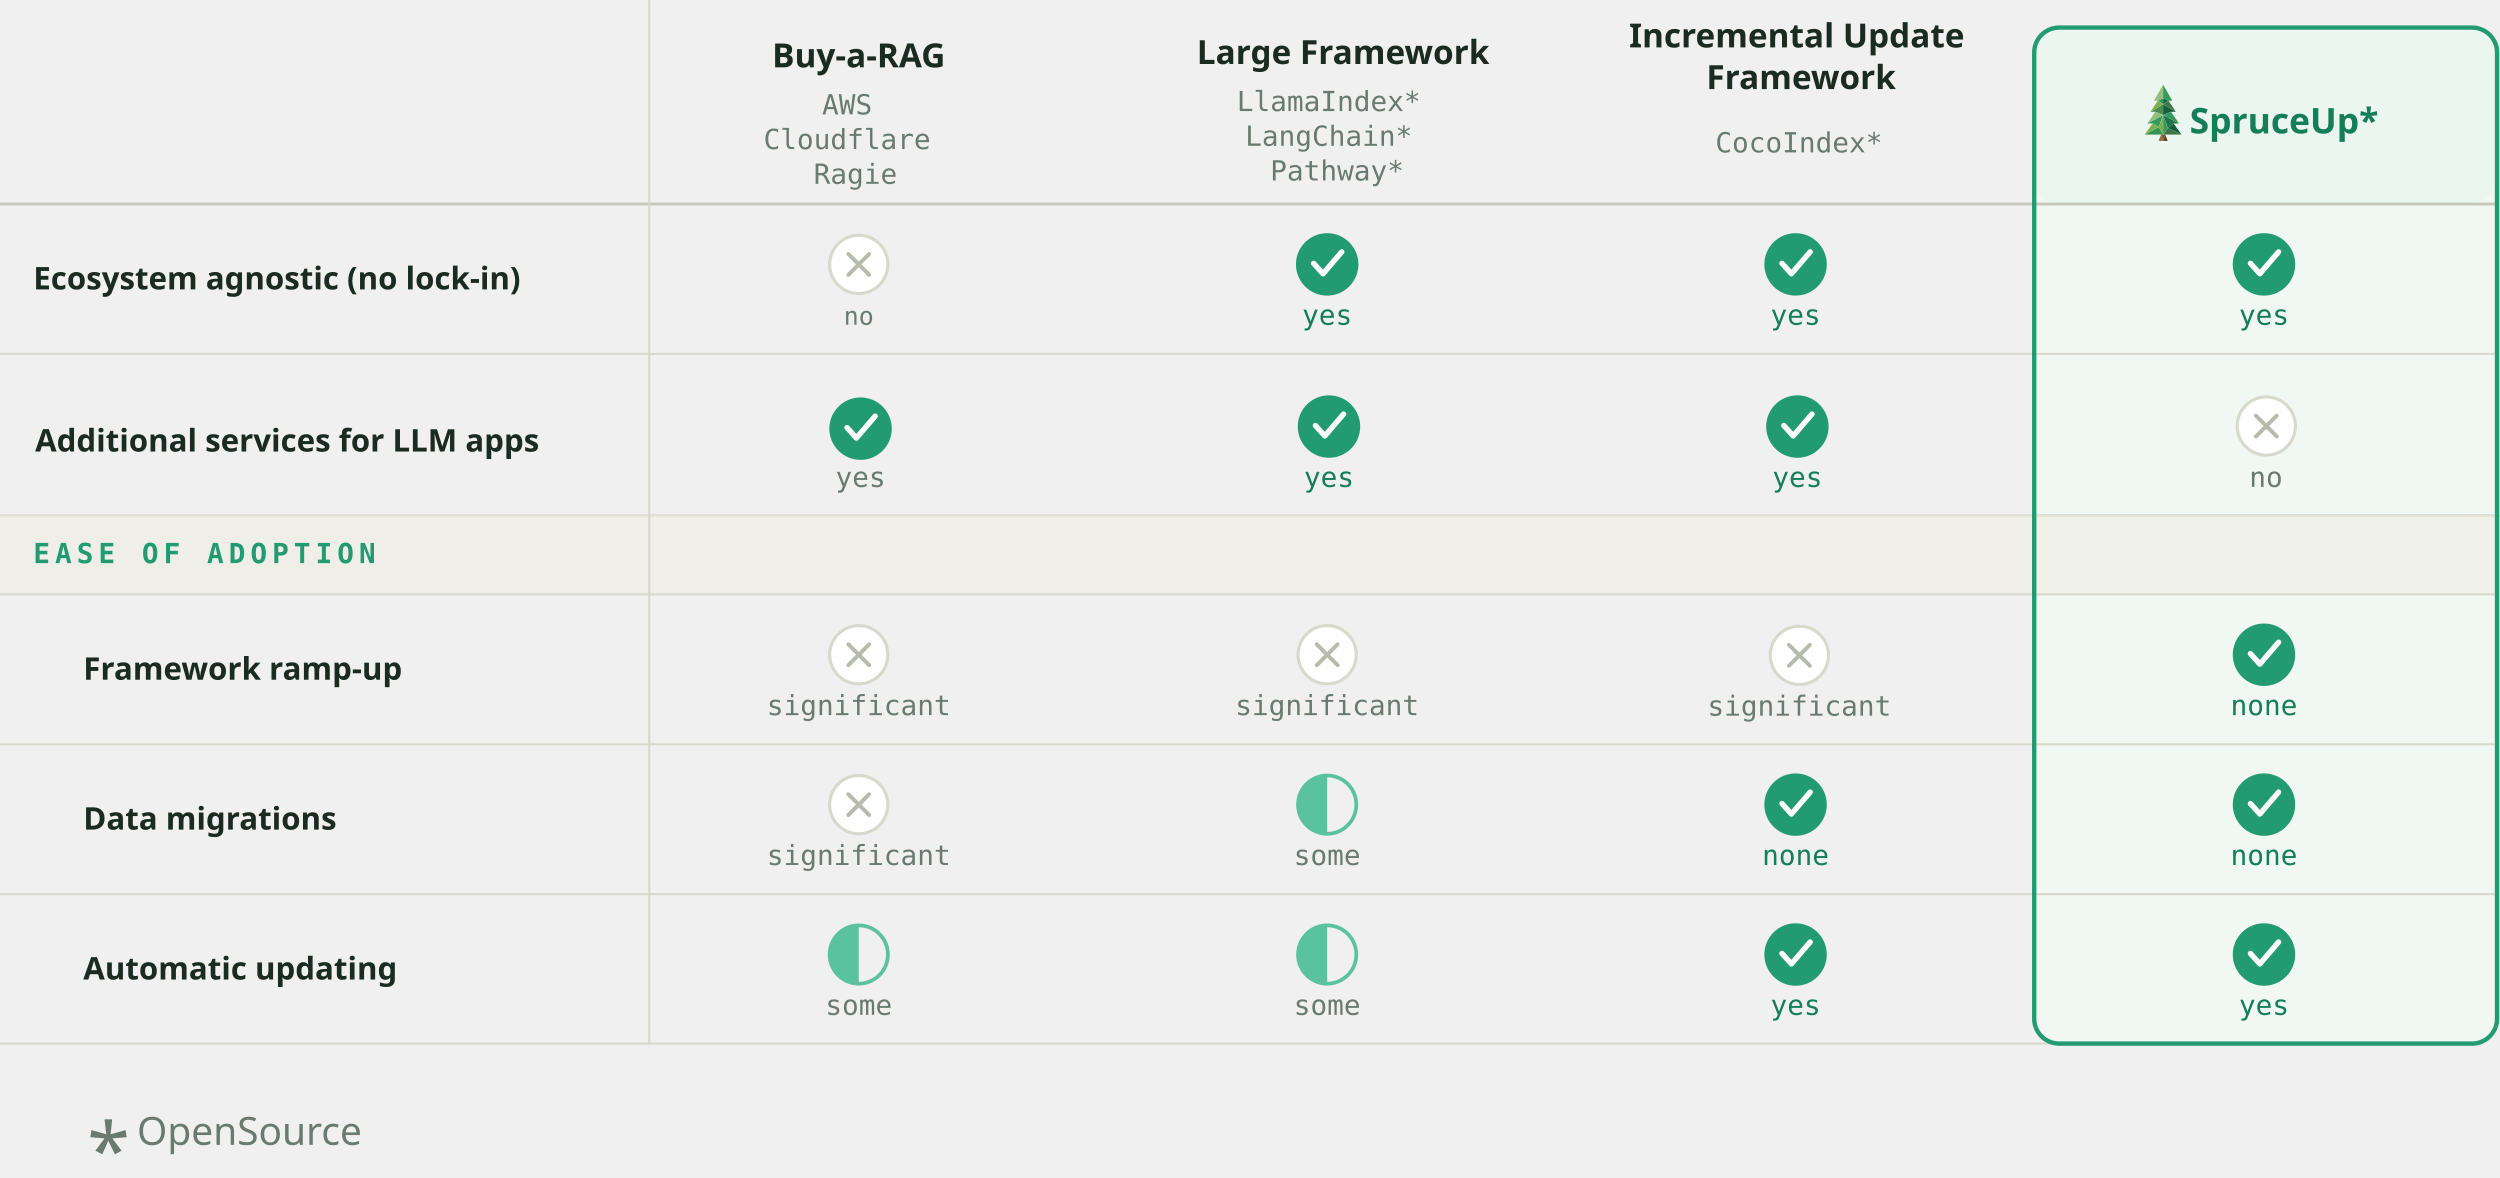
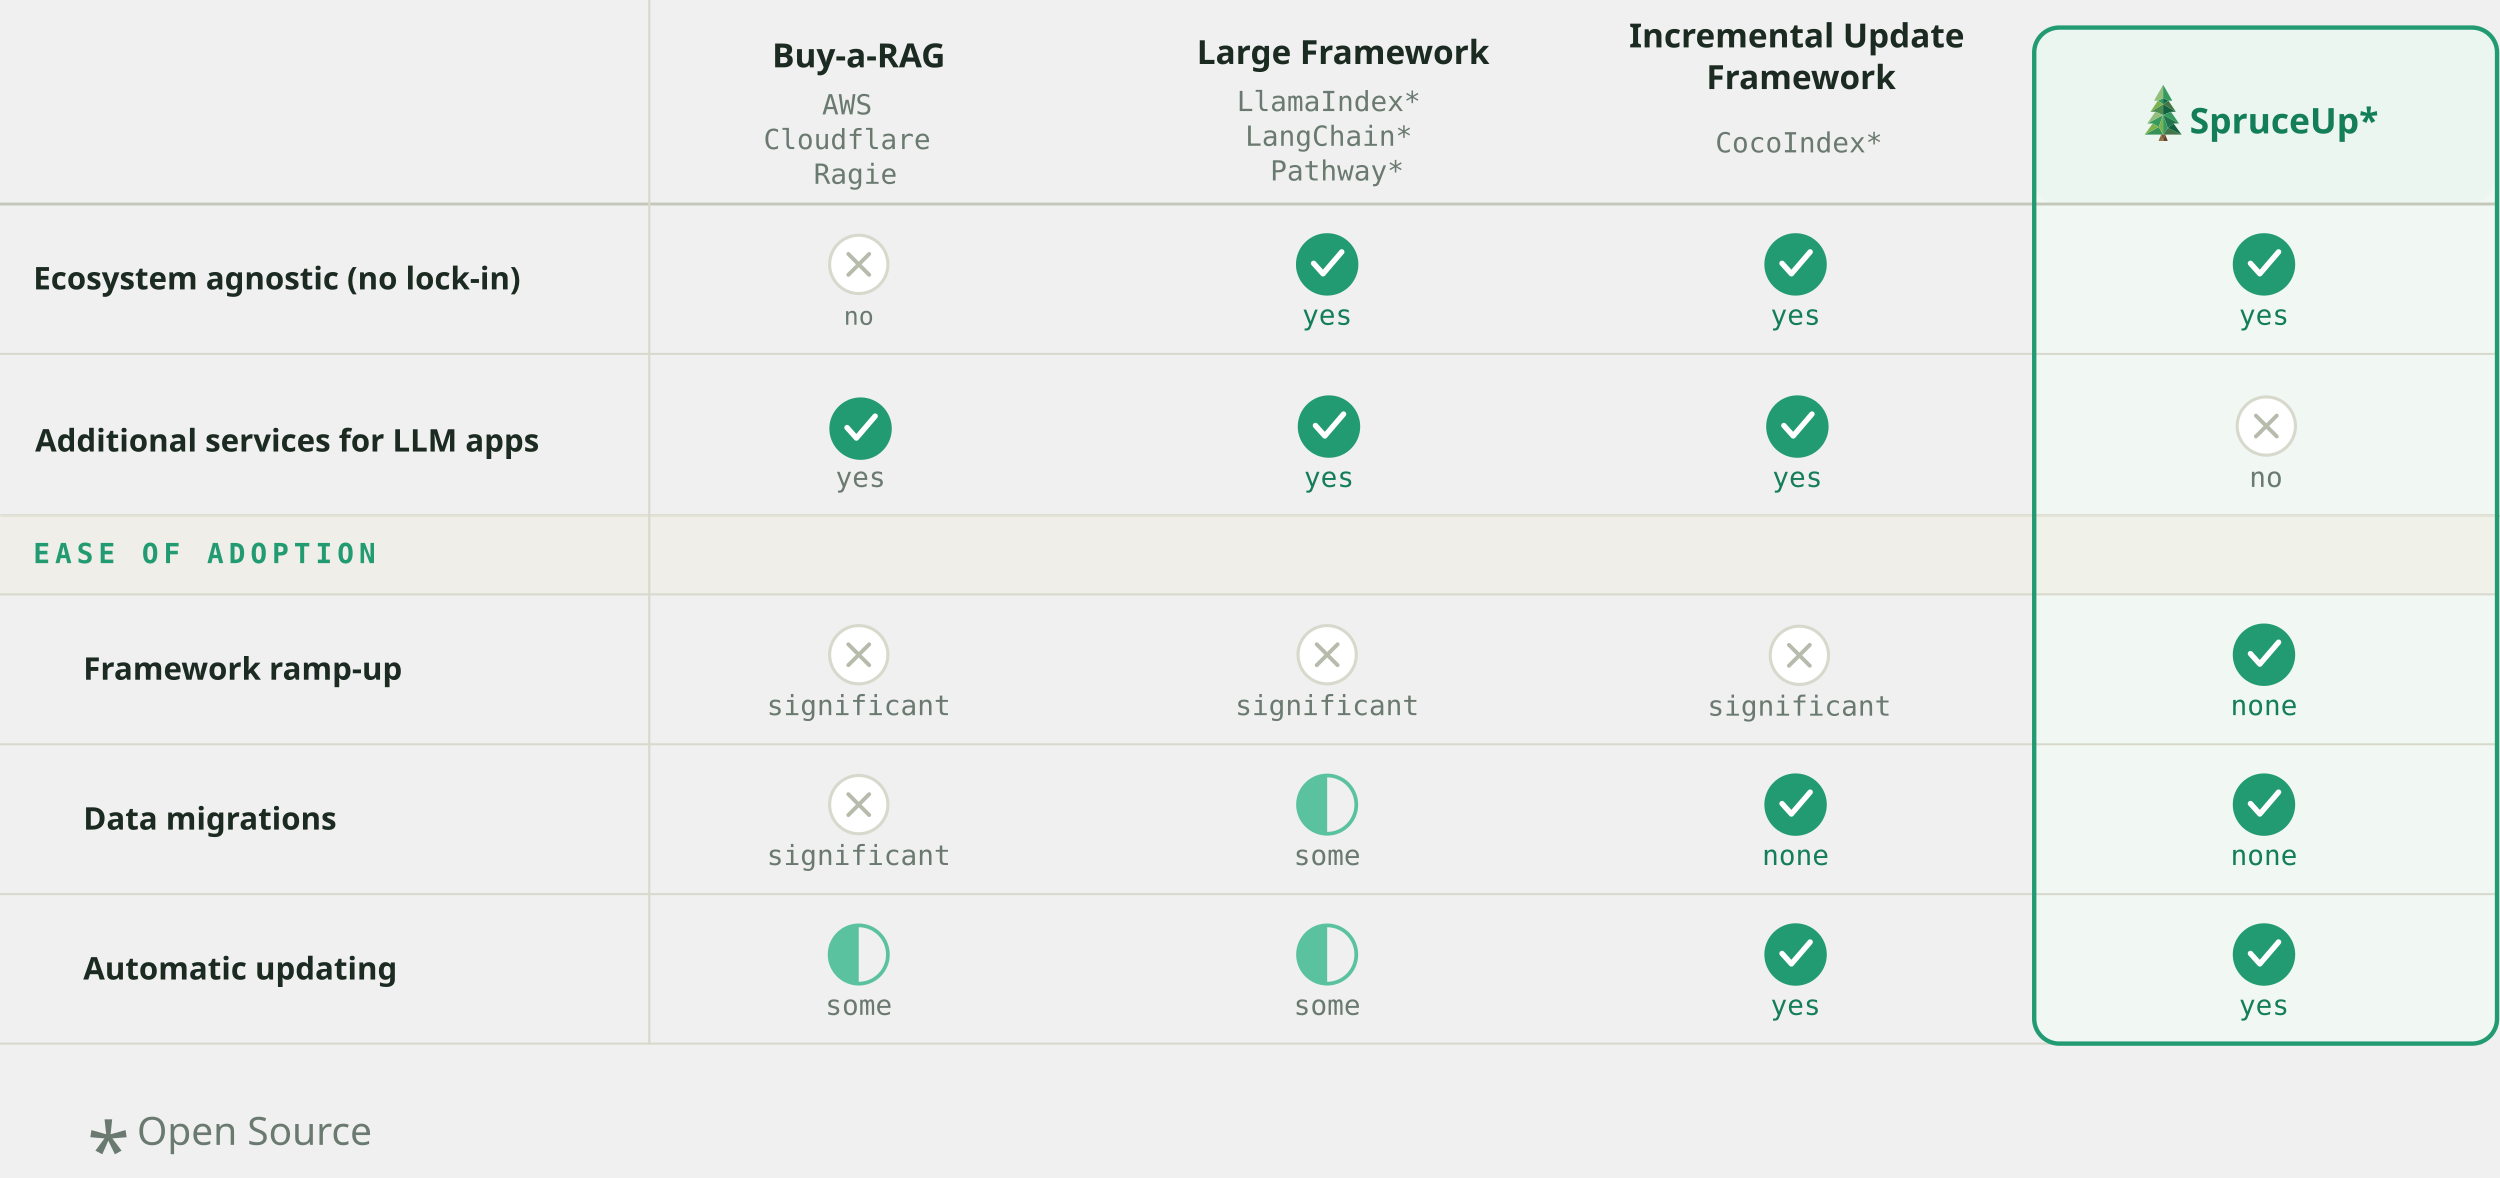
<svg xmlns="http://www.w3.org/2000/svg" xmlns:xlink="http://www.w3.org/1999/xlink" viewBox="0 0 1200.869 565.553" width="1200.869" font-family="Montserrat, system-ui, sans-serif" version="1.1" id="svg64" height="565.553">
  <defs id="defs22">
    <pattern xlink:href="#kgrid" id="pattern1" patternTransform="matrix(1,0,0,0.9910448,-47.22222,-88.68864)" />
    <pattern id="kgrid" width="28" height="28" patternUnits="userSpaceOnUse">
      <path d="M28 0H0V28" fill="none" stroke="#1b2b22" stroke-width="1" opacity="0.035" id="path1" />
    </pattern>
    <symbol id="spruce" viewBox="16.69 7.51 162.17 246.8">
      <path d="M 97.776,66.45 74.434,77.681 97.847,93.404 Z" fill="#369a5f" id="path2" />
      <path d="m 97.776,66.45 0.071,26.954 23.569,-15.736 z" fill="#146a45" id="path3" />
      <path d="M 97.847,93.404 42.037,126.405 h 21.399 l 34.412,13.982 z" fill="#4d8c50" id="path4" />
      <path d="m 97.847,93.404 v 46.982 l 34.444,-13.982 h 21.435 z" fill="#12623f" id="path5" />
      <path d="M 97.847,140.386 28.262,177.547 H 52.084 l 26.372,15.777 z" fill="#369a5f" id="path6" />
      <path d="m 97.847,140.386 69.626,37.161 H 143.463 l -25.004,19.961 z" fill="#20734a" id="path7" />
      <path d="M 16.688,226.497 78.456,193.324 97.838,226.564 Z" fill="#369255" id="path8" />
      <path d="M 178.859,226.497 118.46,197.508 97.838,226.564 Z" fill="#437646" id="path9" />
      <path d="M 97.838,226.564 78.456,193.324 97.847,140.386 Z" fill="#7cb24d" id="path10" />
      <path d="M 97.838,226.564 118.46,197.508 97.847,140.386 Z" fill="#369a5f" id="path11" />
      <path d="M 178.859,226.497 143.463,177.547 118.46,197.508 Z" fill="#12623f" id="path12" />
      <path d="M 16.688,226.497 78.456,193.324 52.084,177.547 Z" fill="#7cb24d" id="path13" />
      <path d="M 28.262,177.547 97.847,140.386 63.435,126.405 Z" fill="#94be7b" id="path14" />
      <path d="M 167.473,177.547 132.292,126.405 97.847,140.386 Z" fill="#369a5f" id="path15" />
      <path d="M 153.727,126.405 121.416,77.668 97.847,93.404 Z" fill="#437646" id="path16" />
      <path d="M 42.037,126.405 97.847,93.404 74.434,77.681 Z" fill="#7cb24d" id="path17" />
      <path d="M 74.434,77.681 97.776,66.45 97.823,7.506 57.511,77.767 Z" fill="#94be7b" id="path18" />
      <path d="m 121.416,77.668 h 16.736 L 97.823,7.506 97.776,66.45 Z" fill="#369a5f" id="path19" />
      <path d="m 77.595,254.305 h 20.252 l -8.86,-27.741 z" fill="#926e44" id="path20" />
      <path d="M 97.847,254.305 106.708,226.564 H 88.987 Z" fill="#785633" id="path21" />
      <path d="m 97.847,254.305 8.86,-27.741 11.429,27.741 z" fill="#623f1c" id="path22" />
    </symbol>
  </defs>
  <rect x="-50" y="-74.8" width="1300" height="745.266" fill="#f5f3ec" id="rect22" style="display:none;stroke-width:0.996" />
  <rect x="-47.222" y="-88.689" width="1300" height="745.266" fill="url(#kgrid)" id="rect23" style="display:none;fill:url(#pattern1);stroke-width:0.996" />
  <text x="0" y="-38" font-size="13.5px" font-weight="400" fill="#6a7a70" text-anchor="start" id="text25" />
  <rect x="977" y="13.607" width="221" height="487.694" rx="12" ry="11.895" fill="#f1f8f3" id="rect25" style="stroke-width:1.055" />
  <rect x="977" y="13.905" width="221" height="84.095" rx="12" ry="10.512" fill="#eaf6ef" id="rect26" style="stroke-width:0.936" />
  <rect x="0" y="0" width="311.303" height="98" rx="10.377" ry="10" fill="#efece1" opacity="0.7" id="rect27" style="display:none;stroke-width:1.019" />
  <text x="412.5" y="32.343" font-size="16px" font-weight="700" fill="#1b2b22" text-anchor="middle" id="text27">Buy-a-RAG</text>
  <text x="410.913" y="54.952" font-size="10.5px" font-weight="400" fill="#6a7a70" text-anchor="middle" font-family="'Spline Sans Mono', monospace" id="text28" style="font-size:13.333px">
    <tspan id="tspan9" x="410.913" y="54.952">AWS</tspan>
    <tspan id="tspan10" x="410.913" y="71.619">Cloudflare</tspan>
    <tspan x="410.913" y="88.286" id="tspan12">Ragie</tspan>
  </text>
  <text x="645.156" y="30.756" font-size="16px" font-weight="700" fill="#1b2b22" text-anchor="middle" id="text29">Large Framework</text>
  <text x="642.262" y="53.365" font-size="10.5px" font-weight="400" fill="#6a7a70" text-anchor="middle" font-family="'Spline Sans Mono', monospace" id="text30" style="font-size:13.333px">
    <tspan id="tspan3" x="642.262" y="53.365">LlamaIndex*</tspan>
    <tspan x="642.262" y="70.032" id="tspan13">LangChain*</tspan>
    <tspan id="tspan4" x="642.262" y="86.698">Pathway*</tspan>
  </text>
  <text x="865.162" y="22.779" font-size="16px" font-weight="700" fill="#1b2b22" text-anchor="middle" id="text31">
    <tspan id="tspan1" x="865.162" y="22.779">Incremental Update</tspan>
    <tspan id="tspan2" x="865.162" y="42.779">Framework</tspan>
  </text>
  <text x="864.087" y="73.206" font-size="10.5px" font-weight="400" fill="#6a7a70" text-anchor="middle" font-family="'Spline Sans Mono', monospace" id="text32" style="font-size:13.333px">CocoIndex*</text>
  <use href="#spruce" x="1073.5" y="174" width="20" height="27" id="use32" transform="translate(-44.44445,-133.3016)" />
  <text x="1097.127" y="64.066" font-size="17px" font-weight="700" fill="#137e59" text-anchor="middle" id="text33">SpruceUp*</text>
  <line x1="0" y1="98" x2="1200" y2="98" stroke="#c4c8ba" stroke-width="1.4" id="line34" />
  <text x="16" y="139" font-size="15px" font-weight="600" fill="#1b2b22" text-anchor="start" id="text35">Ecosystem agnostic (no lock-in)</text>
  <circle cx="412.5" cy="127" r="14" fill="#ffffff" stroke="#d8d9cd" stroke-width="1.5" id="circle35" />
  <path d="m 407.5,122 10,10 m -10,0 10,-10" stroke="#b6bbac" stroke-width="1.9" stroke-linecap="round" id="path35" />
  <text x="412.5" y="156" font-size="10.5px" font-weight="500" fill="#6a7a70" text-anchor="middle" font-family="'Spline Sans Mono', monospace" id="text36" style="font-size:12px">no</text>
  <circle cx="637.5" cy="127" r="15" fill="#239b72" id="circle36" />
  <polyline points="681,276.5 685.5,281.5 694.5,271" fill="none" stroke="#ffffff" stroke-width="2.6" stroke-linecap="round" stroke-linejoin="round" id="polyline36" transform="translate(-50,-150)" />
  <text x="637.5" y="156" font-size="10.5px" font-weight="500" fill="#137e59" text-anchor="middle" font-family="'Spline Sans Mono', monospace" id="text37" style="font-size:13.333px">yes</text>
  <circle cx="862.5" cy="127" r="15" fill="#239b72" id="circle37" />
  <polyline points="906,276.5 910.5,281.5 919.5,271" fill="none" stroke="#ffffff" stroke-width="2.6" stroke-linecap="round" stroke-linejoin="round" id="polyline37" transform="translate(-50,-150)" />
  <text x="862.5" y="156" font-size="10.5px" font-weight="500" fill="#137e59" text-anchor="middle" font-family="'Spline Sans Mono', monospace" id="text38" style="font-size:13.333px">yes</text>
  <circle cx="1087.5" cy="127" r="15" fill="#239b72" id="circle38" />
  <polyline points="1131,276.5 1135.5,281.5 1144.5,271" fill="none" stroke="#ffffff" stroke-width="2.6" stroke-linecap="round" stroke-linejoin="round" id="polyline38" transform="translate(-50,-150)" />
  <text x="1087.5" y="156" font-size="10.5px" font-weight="500" fill="#137e59" text-anchor="middle" font-family="'Spline Sans Mono', monospace" id="text39" style="font-size:13.333px">yes</text>
  <line x1="0" y1="170" x2="1200" y2="170" stroke="#d8d9cd" stroke-width="1" id="line39" />
  <text x="16.869" y="216.899" font-size="15px" font-weight="600" fill="#1b2b22" text-anchor="start" id="text35-9">Additional services for LLM apps</text>
  <text x="413.369" y="233.899" font-size="10.5px" font-weight="500" fill="#6a7a70" text-anchor="middle" font-family="'Spline Sans Mono', monospace" id="text36-8" style="font-size:13.333px">yes</text>
  <g id="g2" transform="translate(-50,-198)">
    <circle cx="688.369" cy="402.899" r="15" fill="#239b72" id="circle36-9" />
    <polyline points="681,276.5 685.5,281.5 694.5,271" fill="none" stroke="#ffffff" stroke-width="2.6" stroke-linecap="round" stroke-linejoin="round" id="polyline36-7" transform="translate(0.8691406,125.8987)" />
  </g>
  <g id="g2-4" transform="translate(-275,-197)">
    <circle cx="688.369" cy="402.899" r="15" fill="#239b72" id="circle36-9-7" />
    <polyline points="681,276.5 685.5,281.5 694.5,271" fill="none" stroke="#ffffff" stroke-width="2.6" stroke-linecap="round" stroke-linejoin="round" id="polyline36-7-6" transform="translate(0.8691406,125.8987)" />
  </g>
  <text x="638.369" y="233.899" font-size="10.5px" font-weight="500" fill="#137e59" text-anchor="middle" font-family="'Spline Sans Mono', monospace" id="text37-3" style="font-size:13.333px">yes</text>
  <circle cx="863.369" cy="204.899" r="15" fill="#239b72" id="circle37-6" />
  <polyline points="906,276.5 910.5,281.5 919.5,271" fill="none" stroke="#ffffff" stroke-width="2.6" stroke-linecap="round" stroke-linejoin="round" id="polyline37-1" transform="translate(-49.13086,-72.10132)" />
  <text x="863.369" y="233.899" font-size="10.5px" font-weight="500" fill="#137e59" text-anchor="middle" font-family="'Spline Sans Mono', monospace" id="text38-2" style="font-size:13.333px">yes</text>
  <g id="g3-6" transform="translate(626.1191,-144.3513)">
    <circle cx="462.5" cy="349" r="14" fill="#ffffff" stroke="#d8d9cd" stroke-width="1.5" id="circle40-9" />
    <path d="m 457.5,344 10,10 m -10,0 10,-10" stroke="#b6bbac" stroke-width="1.9" stroke-linecap="round" id="path40-3" />
  </g>
  <text x="1088.47" y="233.899" font-size="10.5px" font-weight="500" fill="#6a7a70" text-anchor="middle" font-family="'Spline Sans Mono', monospace" id="text41-45" style="font-size:13.333px">no</text>
  <line x1="0.869" y1="247.899" x2="1200.869" y2="247.899" stroke="#d8d9cd" stroke-width="1" id="line39-9" />
  <line x1="0" y1="247.5" x2="1200" y2="247.5" stroke="#d8d9cd" stroke-width="1" id="line44" />
  <rect x="0" y="247.5" width="1200" height="38" rx="0" ry="0" fill="#efece1" opacity="0.55" id="rect44" />
  <text x="16" y="270.5" font-size="11px" font-weight="600" fill="#239b72" text-anchor="start" font-family="'Spline Sans Mono', monospace" letter-spacing="2.4" id="text45" style="font-size:13.333px">EASE OF ADOPTION</text>
  <line x1="0" y1="285.5" x2="1200" y2="285.5" stroke="#d8d9cd" stroke-width="1" id="line45" />
  <text x="40" y="326.5" font-size="15px" font-weight="600" fill="#1b2b22" text-anchor="start" id="text46">Framework ramp-up</text>
  <circle cx="412.5" cy="314.5" r="14" fill="#ffffff" stroke="#d8d9cd" stroke-width="1.5" id="circle46" />
  <path d="m 407.5,309.5 10,10 m -10,0 10,-10" stroke="#b6bbac" stroke-width="1.9" stroke-linecap="round" id="path46" />
  <text x="412.5" y="343.5" font-size="10.5px" font-weight="500" fill="#6a7a70" text-anchor="middle" font-family="'Spline Sans Mono', monospace" id="text47" style="font-size:13.333px">significant</text>
  <circle cx="637.5" cy="314.5" r="14" fill="#ffffff" stroke="#d8d9cd" stroke-width="1.5" id="circle47" />
  <path d="m 632.5,309.5 10,10 m -10,0 10,-10" stroke="#b6bbac" stroke-width="1.9" stroke-linecap="round" id="path47" />
  <text x="637.5" y="343.5" font-size="10.5px" font-weight="500" fill="#6a7a70" text-anchor="middle" font-family="'Spline Sans Mono', monospace" id="text48" style="font-size:13.333px">significant</text>
  <circle cx="1087.5" cy="314.5" r="15" fill="#239b72" id="circle49" />
  <polyline points="1131,458.5 1135.5,463.5 1144.5,453" fill="none" stroke="#ffffff" stroke-width="2.6" stroke-linecap="round" stroke-linejoin="round" id="polyline49" transform="translate(-50,-144.5)" />
  <text x="1087.5" y="343.5" font-size="10.5px" font-weight="500" fill="#137e59" text-anchor="middle" font-family="'Spline Sans Mono', monospace" id="text50" style="font-size:13.333px">none</text>
  <line x1="0" y1="357.5" x2="1200" y2="357.5" stroke="#d8d9cd" stroke-width="1" id="line50" />
  <text x="40" y="398.5" font-size="15px" font-weight="600" fill="#1b2b22" text-anchor="start" id="text51">Data migrations</text>
  <circle cx="412.5" cy="386.5" r="14" fill="#ffffff" stroke="#d8d9cd" stroke-width="1.5" id="circle51" />
  <path d="m 407.5,381.5 10,10 m -10,0 10,-10" stroke="#b6bbac" stroke-width="1.9" stroke-linecap="round" id="path51" />
  <text x="412.5" y="415.5" font-size="10.5px" font-weight="500" fill="#6a7a70" text-anchor="middle" font-family="'Spline Sans Mono', monospace" id="text52" style="font-size:13.333px">significant</text>
  <circle cx="637.5" cy="386.5" r="14" fill="none" stroke="#5bc29f" stroke-width="1.8" id="circle52" />
  <path d="m 637.5,372.5 a 14,14 0 0 0 0,28 z" fill="#5bc29f" id="path52" />
  <text x="637.5" y="415.5" font-size="10.5px" font-weight="500" fill="#6a7a70" text-anchor="middle" font-family="'Spline Sans Mono', monospace" id="text53" style="font-size:13.333px">some</text>
  <circle cx="862.5" cy="386.5" r="15" fill="#239b72" id="circle53" />
  <polyline points="906,530.5 910.5,535.5 919.5,525" fill="none" stroke="#ffffff" stroke-width="2.6" stroke-linecap="round" stroke-linejoin="round" id="polyline53" transform="translate(-50,-144.5)" />
  <text x="862.5" y="415.5" font-size="10.5px" font-weight="500" fill="#137e59" text-anchor="middle" font-family="'Spline Sans Mono', monospace" id="text54" style="font-size:13.333px">none</text>
  <circle cx="1087.5" cy="386.5" r="15" fill="#239b72" id="circle54" />
  <polyline points="1131,530.5 1135.5,535.5 1144.5,525" fill="none" stroke="#ffffff" stroke-width="2.6" stroke-linecap="round" stroke-linejoin="round" id="polyline54" transform="translate(-50,-144.5)" />
  <text x="1087.5" y="415.5" font-size="10.5px" font-weight="500" fill="#137e59" text-anchor="middle" font-family="'Spline Sans Mono', monospace" id="text55" style="font-size:13.333px">none</text>
  <line x1="0" y1="429.5" x2="1200" y2="429.5" stroke="#d8d9cd" stroke-width="1" id="line55" />
  <text x="40" y="470.5" font-size="15px" font-weight="600" fill="#1b2b22" text-anchor="start" id="text56">Automatic updating</text>
  <circle cx="412.5" cy="458.5" r="14" fill="none" stroke="#5bc29f" stroke-width="1.8" id="circle56" />
  <path d="m 412.5,444.5 a 14,14 0 0 0 0,28 z" fill="#5bc29f" id="path56" />
  <text x="412.5" y="487.5" font-size="10.5px" font-weight="500" fill="#6a7a70" text-anchor="middle" font-family="'Spline Sans Mono', monospace" id="text57" style="font-size:13.333px">some</text>
  <circle cx="637.5" cy="458.5" r="14" fill="none" stroke="#5bc29f" stroke-width="1.8" id="circle57" />
  <path d="m 637.5,444.5 a 14,14 0 0 0 0,28 z" fill="#5bc29f" id="path57" />
  <text x="637.5" y="487.5" font-size="10.5px" font-weight="500" fill="#6a7a70" text-anchor="middle" font-family="'Spline Sans Mono', monospace" id="text58" style="font-size:13.333px">some</text>
  <circle cx="862.5" cy="458.5" r="15" fill="#239b72" id="circle58" />
  <polyline points="906,602.5 910.5,607.5 919.5,597" fill="none" stroke="#ffffff" stroke-width="2.6" stroke-linecap="round" stroke-linejoin="round" id="polyline58" transform="translate(-50,-144.5)" />
  <text x="862.5" y="487.5" font-size="10.5px" font-weight="500" fill="#137e59" text-anchor="middle" font-family="'Spline Sans Mono', monospace" id="text59" style="font-size:13.333px">yes</text>
  <circle cx="1087.5" cy="458.5" r="15" fill="#239b72" id="circle59" />
  <polyline points="1131,602.5 1135.5,607.5 1144.5,597" fill="none" stroke="#ffffff" stroke-width="2.6" stroke-linecap="round" stroke-linejoin="round" id="polyline59" transform="translate(-50,-144.5)" />
  <text x="1087.5" y="487.5" font-size="10.5px" font-weight="500" fill="#137e59" text-anchor="middle" font-family="'Spline Sans Mono', monospace" id="text60" style="font-size:13.333px">yes</text>
  <line x1="0" y1="501.302" x2="1192.46" y2="501.302" stroke="#d8d9cd" stroke-width="1" id="line60" />
  <line x1="311.866" y1="0" x2="311.866" y2="501.802" stroke="#d8d9cd" stroke-width="1.064" id="line61" />
  <rect x="977.13" y="13.241" width="222.327" height="488.06" rx="12.072" ry="11.904" fill="none" stroke="#239b72" stroke-width="2.107" id="rect61" />
  <g id="layer1" style="display:inline" transform="translate(-50,-150)">
-     <text x="115.809" y="699.931" font-size="11.5px" font-weight="500" fill="#6a7a70" text-anchor="start" id="text61" style="font-size:18.667px">OpenSource</text>
+     <text x="115.809" y="699.931" font-size="11.5px" font-weight="500" fill="#6a7a70" text-anchor="start" id="text61" style="font-size:18.667px">Open Source</text>
    <text x="91.866" y="716.043" font-size="11.5px" font-weight="500" fill="#6a7a70" text-anchor="start" id="text62" style="font-size:37.333px">*</text>
  </g>
  <circle cx="864.325" cy="314.776" r="14" fill="#ffffff" stroke="#d8d9cd" stroke-width="1.5" id="circle47-8" />
  <path d="m 859.325,309.776 10,10 m -10,0 10,-10" stroke="#b6bbac" stroke-width="1.9" stroke-linecap="round" id="path47-2" />
  <text x="864.325" y="343.776" font-size="10.5px" font-weight="500" fill="#6a7a70" text-anchor="middle" font-family="'Spline Sans Mono', monospace" id="text48-4" style="font-size:13.333px">significant</text>
</svg>
